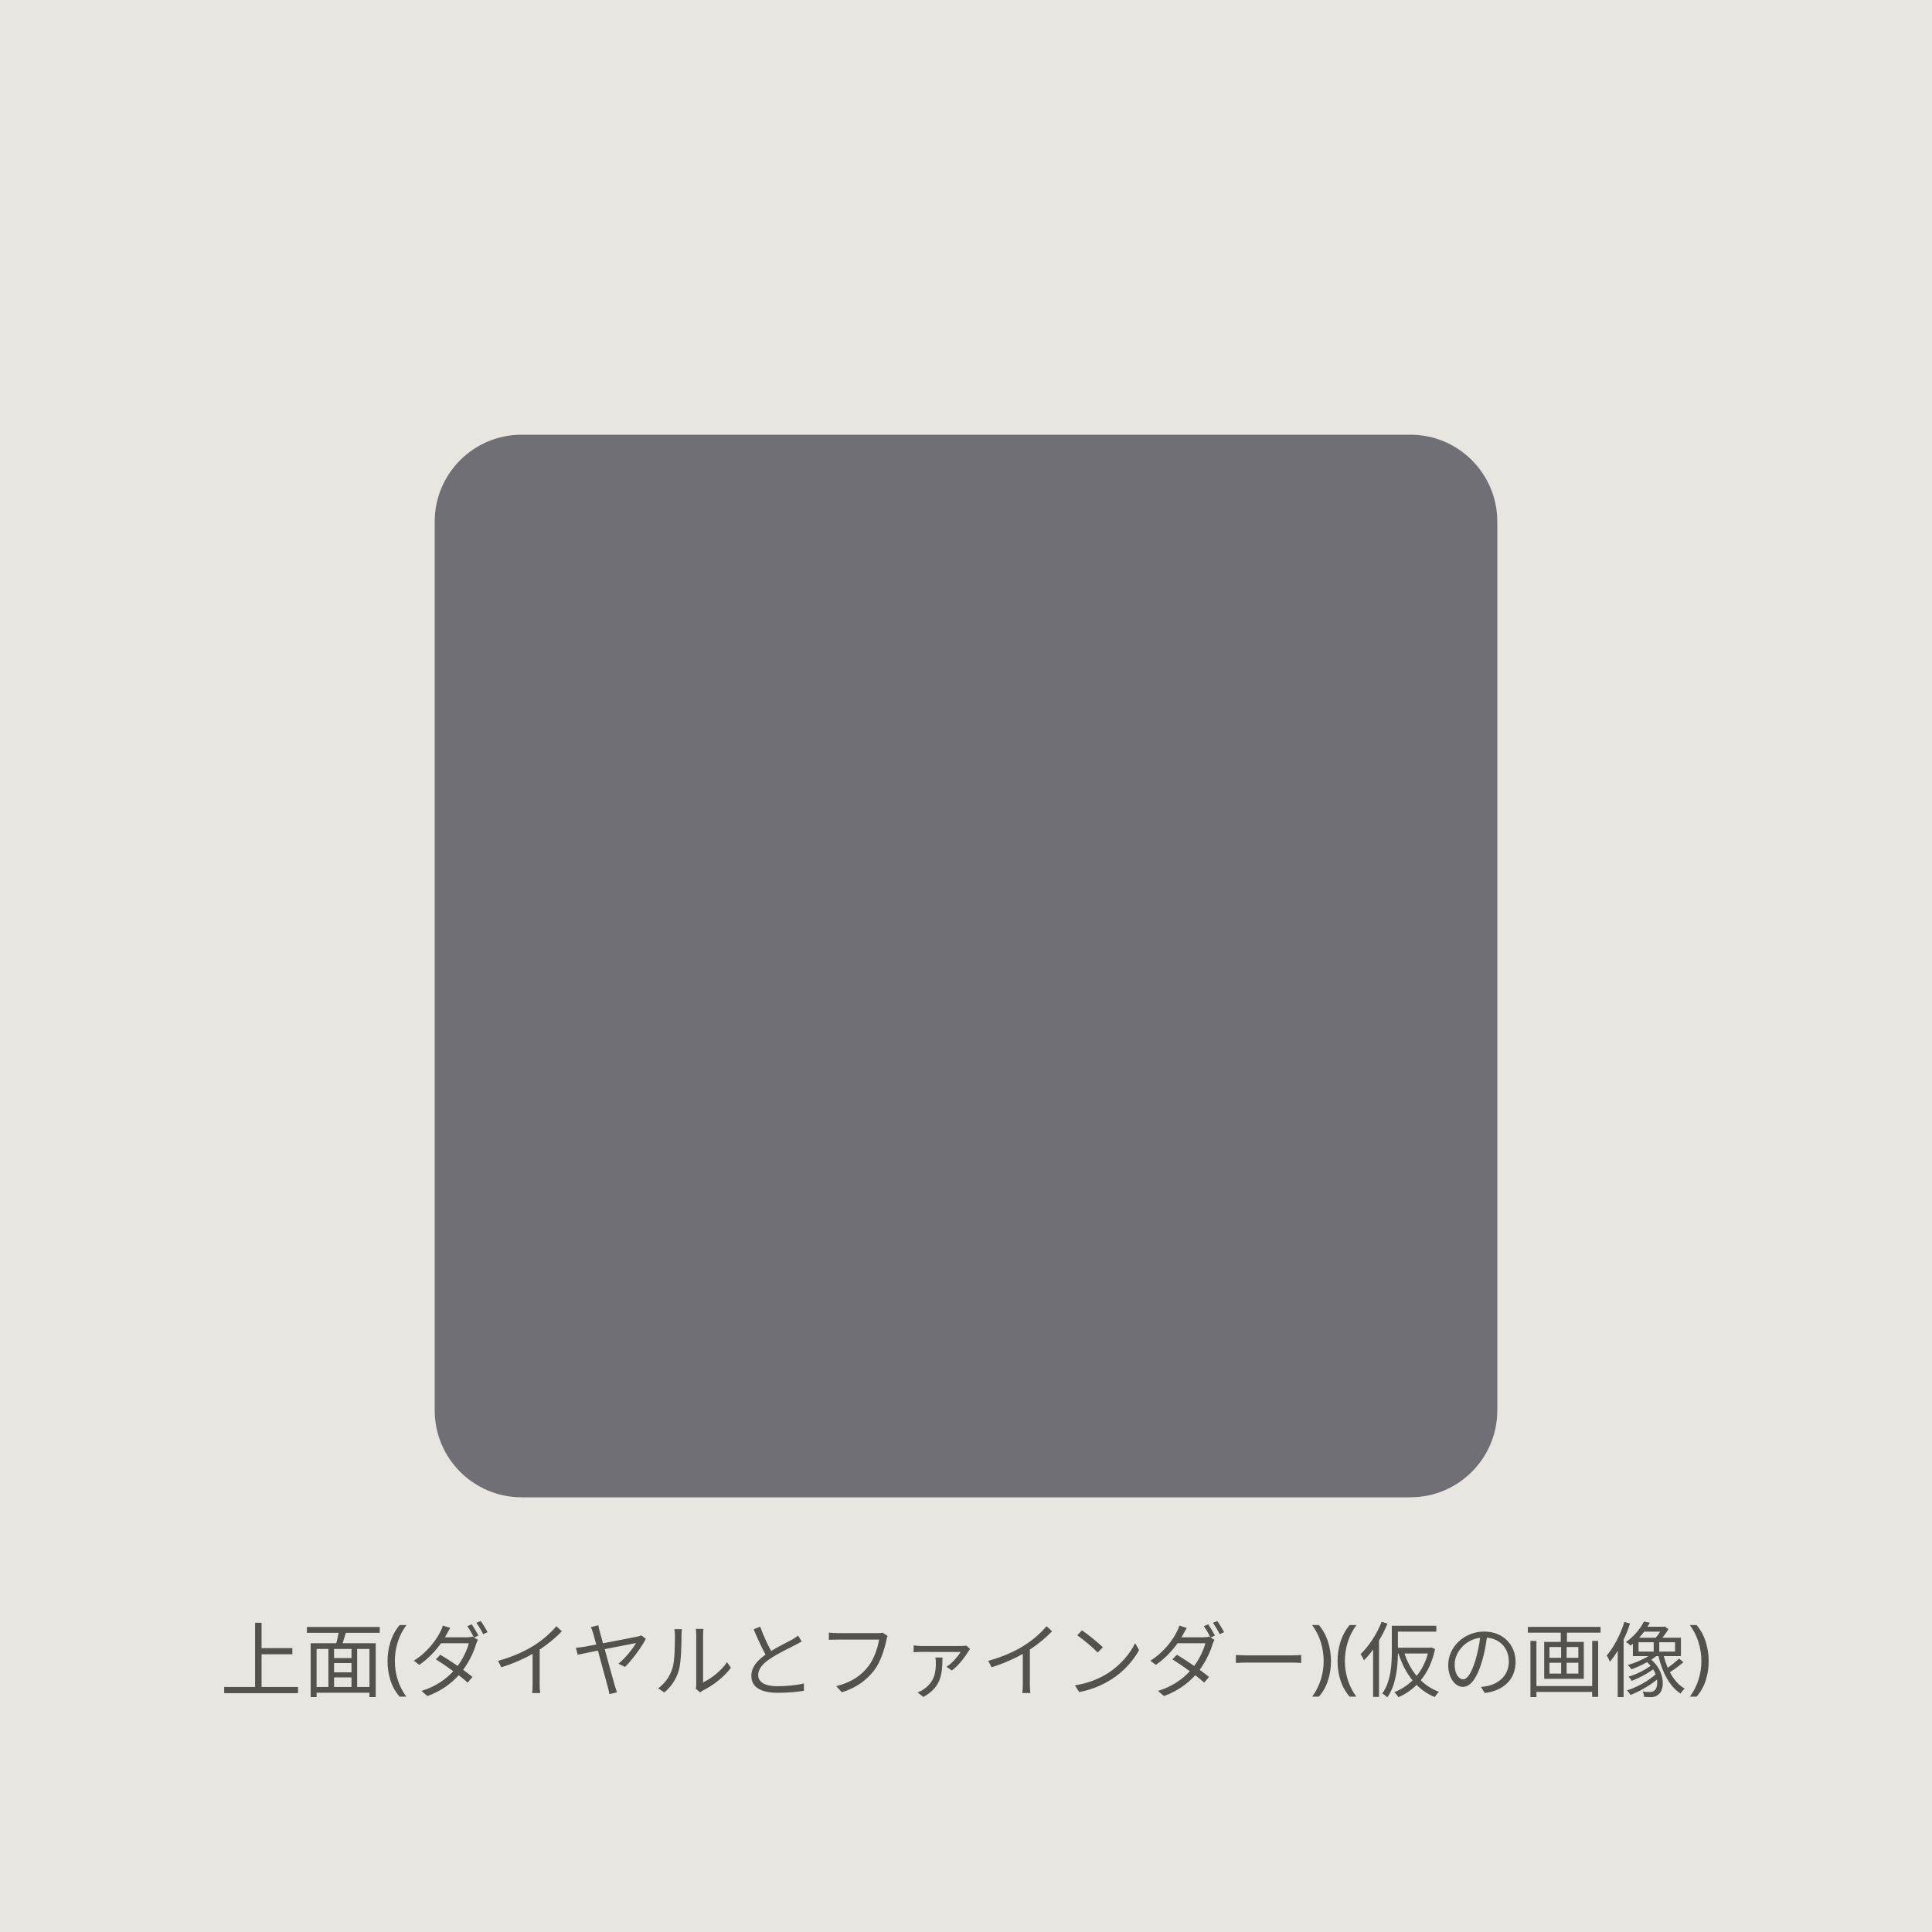
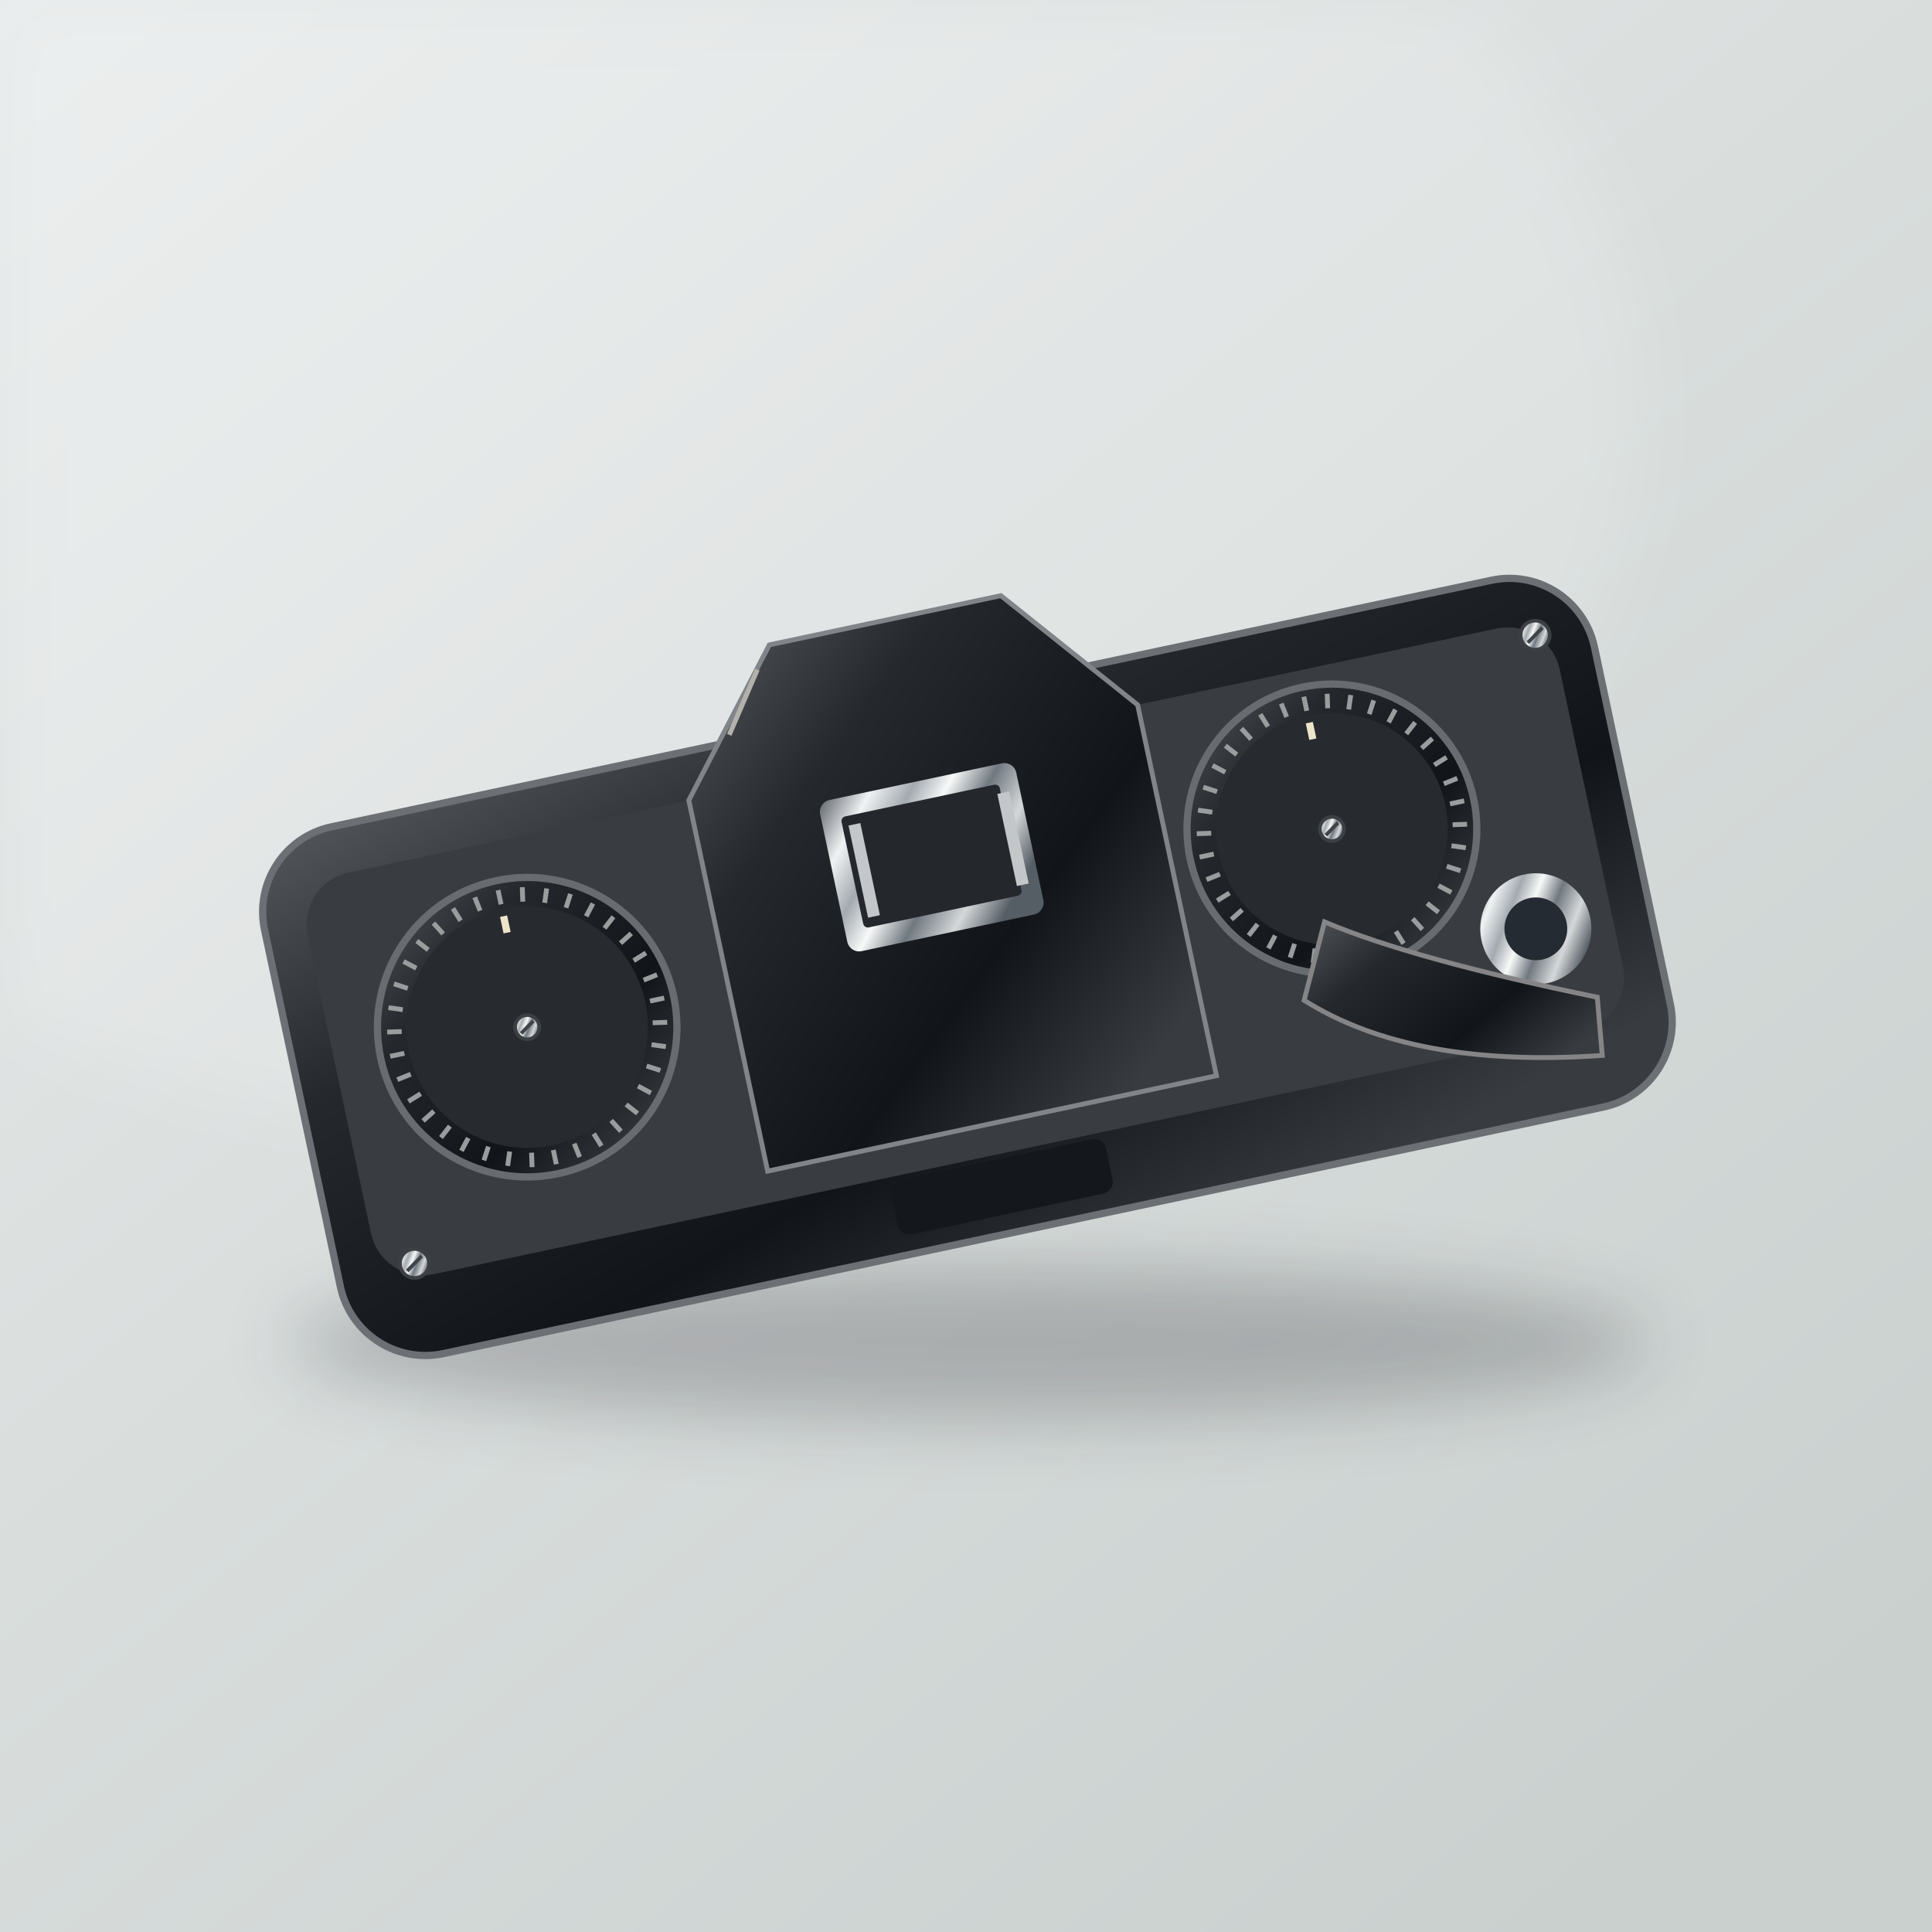
- <svg xmlns="http://www.w3.org/2000/svg" viewBox="0 0 800 800" role="img" aria-label="上面(ダイヤルとファインダー)(仮の画像)">
-   <rect width="800" height="800" fill="#e9e6e1" />
-   <rect x="180" y="180" width="440" height="440" rx="36" fill="#5b5b63" opacity=".85" />
-   <text x="400" y="700" font-family="sans-serif" font-size="34" text-anchor="middle" fill="#55514b">上面(ダイヤルとファインダー)(仮の画像)</text>
+ <svg xmlns="http://www.w3.org/2000/svg" width="800" height="800" viewBox="0 0 800 800" role="img" aria-labelledby="title">
+   <defs>
+     <linearGradient id="bg" x2=".8" y2="1">
+       <stop stop-color="#e9ecec" />
+       <stop offset="1" stop-color="#c9d0ce" />
+     </linearGradient>
+     <linearGradient id="steel" x1="0" y1="0" x2="1" y2=".65">
+       <stop stop-color="#5d636a" />
+       <stop offset=".19" stop-color="#f0f2f3" />
+       <stop offset=".35" stop-color="#a3aab0" />
+       <stop offset=".49" stop-color="#f8f9f8" />
+       <stop offset=".65" stop-color="#707880" />
+       <stop offset=".83" stop-color="#d5d8d9" />
+       <stop offset="1" stop-color="#555d65" />
+     </linearGradient>
+     <linearGradient id="black" x2=".8" y2="1">
+       <stop stop-color="#53575b" />
+       <stop offset=".3" stop-color="#25282c" />
+       <stop offset=".7" stop-color="#111519" />
+       <stop offset="1" stop-color="#383c40" />
+     </linearGradient>
+     <linearGradient id="leather" x2=".85" y2="1">
+       <stop stop-color="#45434a" />
+       <stop offset=".35" stop-color="#25242b" />
+       <stop offset=".7" stop-color="#17171d" />
+       <stop offset="1" stop-color="#333139" />
+     </linearGradient>
+     <linearGradient id="gold" x2=".8" y2="1">
+       <stop stop-color="#8a7042" />
+       <stop offset=".25" stop-color="#f6e7b8" />
+       <stop offset=".45" stop-color="#ba9a5e" />
+       <stop offset=".6" stop-color="#f3e7c6" />
+       <stop offset="1" stop-color="#7a5f36" />
+     </linearGradient>
+     <radialGradient id="glass" cx=".35" cy=".25" r=".8">
+       <stop stop-color="#769eac" />
+       <stop offset=".25" stop-color="#35505d" />
+       <stop offset=".5" stop-color="#192936" />
+       <stop offset=".8" stop-color="#090f1b" />
+       <stop offset="1" stop-color="#3c5965" />
+     </radialGradient>
+     <linearGradient id="coating" x2=".8" y2="1">
+       <stop stop-color="#7cdbc8" stop-opacity=".7" />
+       <stop offset=".35" stop-color="#8a6cce" stop-opacity=".15" />
+       <stop offset=".7" stop-color="#c05d9a" stop-opacity=".4" />
+       <stop offset="1" stop-color="#dbc284" stop-opacity=".1" />
+     </linearGradient>
+     <linearGradient id="glint" x2="1" y2="1">
+       <stop stop-color="#ffffff" stop-opacity=".6" />
+       <stop offset=".45" stop-color="#ffffff" stop-opacity=".03" />
+       <stop offset="1" stop-color="#ffffff" stop-opacity=".12" />
+     </linearGradient>
+     <linearGradient id="foil" x2="1" y2=".75">
+       <stop stop-color="#adaddc" />
+       <stop offset=".17" stop-color="#a9e1df" />
+       <stop offset=".33" stop-color="#e6e5a6" />
+       <stop offset=".5" stop-color="#e4a6c4" />
+       <stop offset=".68" stop-color="#a2b9ec" />
+       <stop offset=".85" stop-color="#95d9cb" />
+       <stop offset="1" stop-color="#e6c598" />
+     </linearGradient>
+     <linearGradient id="blue" x2="1" y2="1">
+       <stop stop-color="#193252" />
+       <stop offset=".5" stop-color="#437f9d" />
+       <stop offset="1" stop-color="#152a51" />
+     </linearGradient>
+     <linearGradient id="armor" x2="1" y2=".6">
+       <stop stop-color="#b2d0cf" />
+       <stop offset=".2" stop-color="#627f85" />
+       <stop offset=".55" stop-color="#294953" />
+       <stop offset=".8" stop-color="#61858a" />
+       <stop offset="1" stop-color="#193a46" />
+     </linearGradient>
+     <linearGradient id="cape" x2="1" y2=".3">
+       <stop stop-color="#4a344b" />
+       <stop offset=".3" stop-color="#8e6976" />
+       <stop offset=".5" stop-color="#4d354d" />
+       <stop offset=".75" stop-color="#a27b86" />
+       <stop offset="1" stop-color="#4d3448" />
+     </linearGradient>
+     <linearGradient id="skin" x2="1" y2=".3">
+       <stop stop-color="#f3cdb2" />
+       <stop offset=".5" stop-color="#c8937e" />
+       <stop offset="1" stop-color="#825a54" />
+     </linearGradient>
+     <filter id="blur" x="-.5" y="-.8" width="2" height="2.6">
+       <feGaussianBlur stdDeviation="14" />
+     </filter>
+     <filter id="grain">
+       <feTurbulence type="fractalNoise" baseFrequency=".65" numOctaves="3" seed="12" result="noise" />
+       <feColorMatrix in="noise" type="saturate" values="0" />
+       <feComposite in2="SourceGraphic" operator="in" />
+       <feBlend in="SourceGraphic" mode="soft-light" />
+     </filter>
+     <pattern id="pebble" width="9" height="8" patternUnits="userSpaceOnUse">
+       <path d="M1 2q2-2 4 0M4 6q2-2 4 0" fill="none" stroke="#b4a5ac" stroke-opacity=".14" stroke-width=".7" />
+     </pattern>
+     <pattern id="weave" width="7" height="7" patternUnits="userSpaceOnUse">
+       <path d="M0 0L7 7M0 7L7 0" stroke="#d3c3b5" stroke-opacity=".14" stroke-width=".7" />
+     </pattern>
+   </defs>
+   <rect x="0" y="0" width="800" height="800" rx="0" fill="url(#bg)" />
+   <ellipse cx="240" cy="170" rx="440" ry="300" fill="#fff" opacity=".15" filter="url(#blur)" />
+   <ellipse cx="401" cy="556" rx="282" ry="32" fill="#25222b" opacity=".24" filter="url(#blur)" />
+   <g transform="rotate(-12 400 400)">
+     <rect x="119" y="289" width="563" height="223" rx="36" fill="url(#black)" stroke="#6c7074" stroke-width="3" />
+     <rect x="136" y="309" width="530" height="170" rx="22" fill="#393c41" />
+     <path d="M302 309L348 253H446L492 309V466H302Z" fill="url(#black)" stroke="#818489" stroke-width="2" />
+     <rect x="354" y="321" width="83" height="64" rx="5" fill="url(#steel)" />
+     <rect x="362" y="329" width="67" height="47" rx="2" fill="#24272c" />
+     <path d="M367 333L367 372" fill="none" stroke="#c3c7c9" stroke-width="5" />
+     <path d="M430 333L430 372" fill="none" stroke="#c3c7c9" stroke-width="5" />
+     <circle cx="217" cy="387" r="62" fill="url(#black)" stroke="#686c70" stroke-width="3" />
+     <path d="M217.00 329.00L217.00 335.00" fill="none" stroke="#9a9c9e" stroke-width="2" />
+     <path d="M227.07 329.88L226.03 335.79" fill="none" stroke="#9a9c9e" stroke-width="2" />
+     <path d="M236.84 332.50L234.79 338.14" fill="none" stroke="#9a9c9e" stroke-width="2" />
+     <path d="M246.00 336.77L243.00 341.97" fill="none" stroke="#9a9c9e" stroke-width="2" />
+     <path d="M254.28 342.57L250.42 347.17" fill="none" stroke="#9a9c9e" stroke-width="2" />
+     <path d="M261.43 349.72L256.83 353.58" fill="none" stroke="#9a9c9e" stroke-width="2" />
+     <path d="M267.23 358.00L262.03 361.00" fill="none" stroke="#9a9c9e" stroke-width="2" />
+     <path d="M271.50 367.16L265.86 369.21" fill="none" stroke="#9a9c9e" stroke-width="2" />
+     <path d="M274.12 376.93L268.21 377.97" fill="none" stroke="#9a9c9e" stroke-width="2" />
+     <path d="M275.00 387.00L269.00 387.00" fill="none" stroke="#9a9c9e" stroke-width="2" />
+     <path d="M274.12 397.07L268.21 396.03" fill="none" stroke="#9a9c9e" stroke-width="2" />
+     <path d="M271.50 406.84L265.86 404.79" fill="none" stroke="#9a9c9e" stroke-width="2" />
+     <path d="M267.23 416.00L262.03 413.00" fill="none" stroke="#9a9c9e" stroke-width="2" />
+     <path d="M261.43 424.28L256.83 420.42" fill="none" stroke="#9a9c9e" stroke-width="2" />
+     <path d="M254.28 431.43L250.42 426.83" fill="none" stroke="#9a9c9e" stroke-width="2" />
+     <path d="M246.00 437.23L243.00 432.03" fill="none" stroke="#9a9c9e" stroke-width="2" />
+     <path d="M236.84 441.50L234.79 435.86" fill="none" stroke="#9a9c9e" stroke-width="2" />
+     <path d="M227.07 444.12L226.03 438.21" fill="none" stroke="#9a9c9e" stroke-width="2" />
+     <path d="M217.00 445.00L217.00 439.00" fill="none" stroke="#9a9c9e" stroke-width="2" />
+     <path d="M206.93 444.12L207.97 438.21" fill="none" stroke="#9a9c9e" stroke-width="2" />
+     <path d="M197.16 441.50L199.21 435.86" fill="none" stroke="#9a9c9e" stroke-width="2" />
+     <path d="M188.00 437.23L191.00 432.03" fill="none" stroke="#9a9c9e" stroke-width="2" />
+     <path d="M179.72 431.43L183.58 426.83" fill="none" stroke="#9a9c9e" stroke-width="2" />
+     <path d="M172.57 424.28L177.17 420.42" fill="none" stroke="#9a9c9e" stroke-width="2" />
+     <path d="M166.77 416.00L171.97 413.00" fill="none" stroke="#9a9c9e" stroke-width="2" />
+     <path d="M162.50 406.84L168.14 404.79" fill="none" stroke="#9a9c9e" stroke-width="2" />
+     <path d="M159.88 397.07L165.79 396.03" fill="none" stroke="#9a9c9e" stroke-width="2" />
+     <path d="M159.00 387.00L165.00 387.00" fill="none" stroke="#9a9c9e" stroke-width="2" />
+     <path d="M159.88 376.93L165.79 377.97" fill="none" stroke="#9a9c9e" stroke-width="2" />
+     <path d="M162.50 367.16L168.14 369.21" fill="none" stroke="#9a9c9e" stroke-width="2" />
+     <path d="M166.77 358.00L171.97 361.00" fill="none" stroke="#9a9c9e" stroke-width="2" />
+     <path d="M172.57 349.72L177.17 353.58" fill="none" stroke="#9a9c9e" stroke-width="2" />
+     <path d="M179.72 342.57L183.58 347.17" fill="none" stroke="#9a9c9e" stroke-width="2" />
+     <path d="M188.00 336.77L191.00 341.97" fill="none" stroke="#9a9c9e" stroke-width="2" />
+     <path d="M197.16 332.50L199.21 338.14" fill="none" stroke="#9a9c9e" stroke-width="2" />
+     <path d="M206.93 329.88L207.97 335.79" fill="none" stroke="#9a9c9e" stroke-width="2" />
+     <circle cx="217" cy="387" r="50" fill="#272a2e" />
+     <path d="M217 340L217 347" fill="none" stroke="#ece5cb" stroke-width="3" />
+     <circle cx="217" cy="387" r="5" fill="url(#steel)" stroke="#3c4045" stroke-width="1.5" />
+     <path d="M214 389L220 385" fill="none" stroke="#40434a" stroke-width="1.5" />
+     <circle cx="560" cy="376" r="60" fill="url(#black)" stroke="#686c70" stroke-width="3" />
+     <path d="M560.00 320.00L560.00 326.00" fill="none" stroke="#9a9c9e" stroke-width="2" />
+     <path d="M569.72 320.85L568.68 326.76" fill="none" stroke="#9a9c9e" stroke-width="2" />
+     <path d="M579.15 323.38L577.10 329.02" fill="none" stroke="#9a9c9e" stroke-width="2" />
+     <path d="M588.00 327.50L585.00 332.70" fill="none" stroke="#9a9c9e" stroke-width="2" />
+     <path d="M596.00 333.10L592.14 337.70" fill="none" stroke="#9a9c9e" stroke-width="2" />
+     <path d="M602.90 340.00L598.30 343.86" fill="none" stroke="#9a9c9e" stroke-width="2" />
+     <path d="M608.50 348.00L603.30 351.00" fill="none" stroke="#9a9c9e" stroke-width="2" />
+     <path d="M612.62 356.85L606.98 358.90" fill="none" stroke="#9a9c9e" stroke-width="2" />
+     <path d="M615.15 366.28L609.24 367.32" fill="none" stroke="#9a9c9e" stroke-width="2" />
+     <path d="M616.00 376.00L610.00 376.00" fill="none" stroke="#9a9c9e" stroke-width="2" />
+     <path d="M615.15 385.72L609.24 384.68" fill="none" stroke="#9a9c9e" stroke-width="2" />
+     <path d="M612.62 395.15L606.98 393.10" fill="none" stroke="#9a9c9e" stroke-width="2" />
+     <path d="M608.50 404.00L603.30 401.00" fill="none" stroke="#9a9c9e" stroke-width="2" />
+     <path d="M602.90 412.00L598.30 408.14" fill="none" stroke="#9a9c9e" stroke-width="2" />
+     <path d="M596.00 418.90L592.14 414.30" fill="none" stroke="#9a9c9e" stroke-width="2" />
+     <path d="M588.00 424.50L585.00 419.30" fill="none" stroke="#9a9c9e" stroke-width="2" />
+     <path d="M579.15 428.62L577.10 422.98" fill="none" stroke="#9a9c9e" stroke-width="2" />
+     <path d="M569.72 431.15L568.68 425.24" fill="none" stroke="#9a9c9e" stroke-width="2" />
+     <path d="M560.00 432.00L560.00 426.00" fill="none" stroke="#9a9c9e" stroke-width="2" />
+     <path d="M550.28 431.15L551.32 425.24" fill="none" stroke="#9a9c9e" stroke-width="2" />
+     <path d="M540.85 428.62L542.90 422.98" fill="none" stroke="#9a9c9e" stroke-width="2" />
+     <path d="M532.00 424.50L535.00 419.30" fill="none" stroke="#9a9c9e" stroke-width="2" />
+     <path d="M524.00 418.90L527.86 414.30" fill="none" stroke="#9a9c9e" stroke-width="2" />
+     <path d="M517.10 412.00L521.70 408.14" fill="none" stroke="#9a9c9e" stroke-width="2" />
+     <path d="M511.50 404.00L516.70 401.00" fill="none" stroke="#9a9c9e" stroke-width="2" />
+     <path d="M507.38 395.15L513.02 393.10" fill="none" stroke="#9a9c9e" stroke-width="2" />
+     <path d="M504.85 385.72L510.76 384.68" fill="none" stroke="#9a9c9e" stroke-width="2" />
+     <path d="M504.00 376.00L510.00 376.00" fill="none" stroke="#9a9c9e" stroke-width="2" />
+     <path d="M504.85 366.28L510.76 367.32" fill="none" stroke="#9a9c9e" stroke-width="2" />
+     <path d="M507.38 356.85L513.02 358.90" fill="none" stroke="#9a9c9e" stroke-width="2" />
+     <path d="M511.50 348.00L516.70 351.00" fill="none" stroke="#9a9c9e" stroke-width="2" />
+     <path d="M517.10 340.00L521.70 343.86" fill="none" stroke="#9a9c9e" stroke-width="2" />
+     <path d="M524.00 333.10L527.86 337.70" fill="none" stroke="#9a9c9e" stroke-width="2" />
+     <path d="M532.00 327.50L535.00 332.70" fill="none" stroke="#9a9c9e" stroke-width="2" />
+     <path d="M540.85 323.38L542.90 329.02" fill="none" stroke="#9a9c9e" stroke-width="2" />
+     <path d="M550.28 320.85L551.32 326.76" fill="none" stroke="#9a9c9e" stroke-width="2" />
+     <circle cx="560" cy="376" r="48" fill="#272a2e" />
+     <path d="M560 331L560 338" fill="none" stroke="#ece5cb" stroke-width="3" />
+     <circle cx="560" cy="376" r="5" fill="url(#steel)" stroke="#3c4045" stroke-width="1.5" />
+     <path d="M557 378L563 374" fill="none" stroke="#40434a" stroke-width="1.5" />
+     <circle cx="634" cy="434" r="23" fill="url(#steel)" />
+     <circle cx="634" cy="434" r="13" fill="#242b32" />
+     <path d="M549 413Q582 436 653 467L650 491Q572 480 534 443Z" fill="url(#black)" stroke="#858587" stroke-width="2" />
+     <rect x="350" y="481" width="91" height="23" rx="5" fill="#14171c" />
+     <circle cx="151" cy="473" r="6" fill="url(#steel)" stroke="#3c4045" stroke-width="1.5" />
+     <path d="M147.4 475.4L154.6 470.6" fill="none" stroke="#40434a" stroke-width="1.5" />
+     <circle cx="659" cy="315" r="6" fill="url(#steel)" stroke="#3c4045" stroke-width="1.5" />
+     <path d="M655.4 317.4L662.6 312.6" fill="none" stroke="#40434a" stroke-width="1.5" />
+     <path d="M324 286L341 262" fill="none" stroke="#b2b1ab" stroke-width="2" />
+   </g>
</svg>
